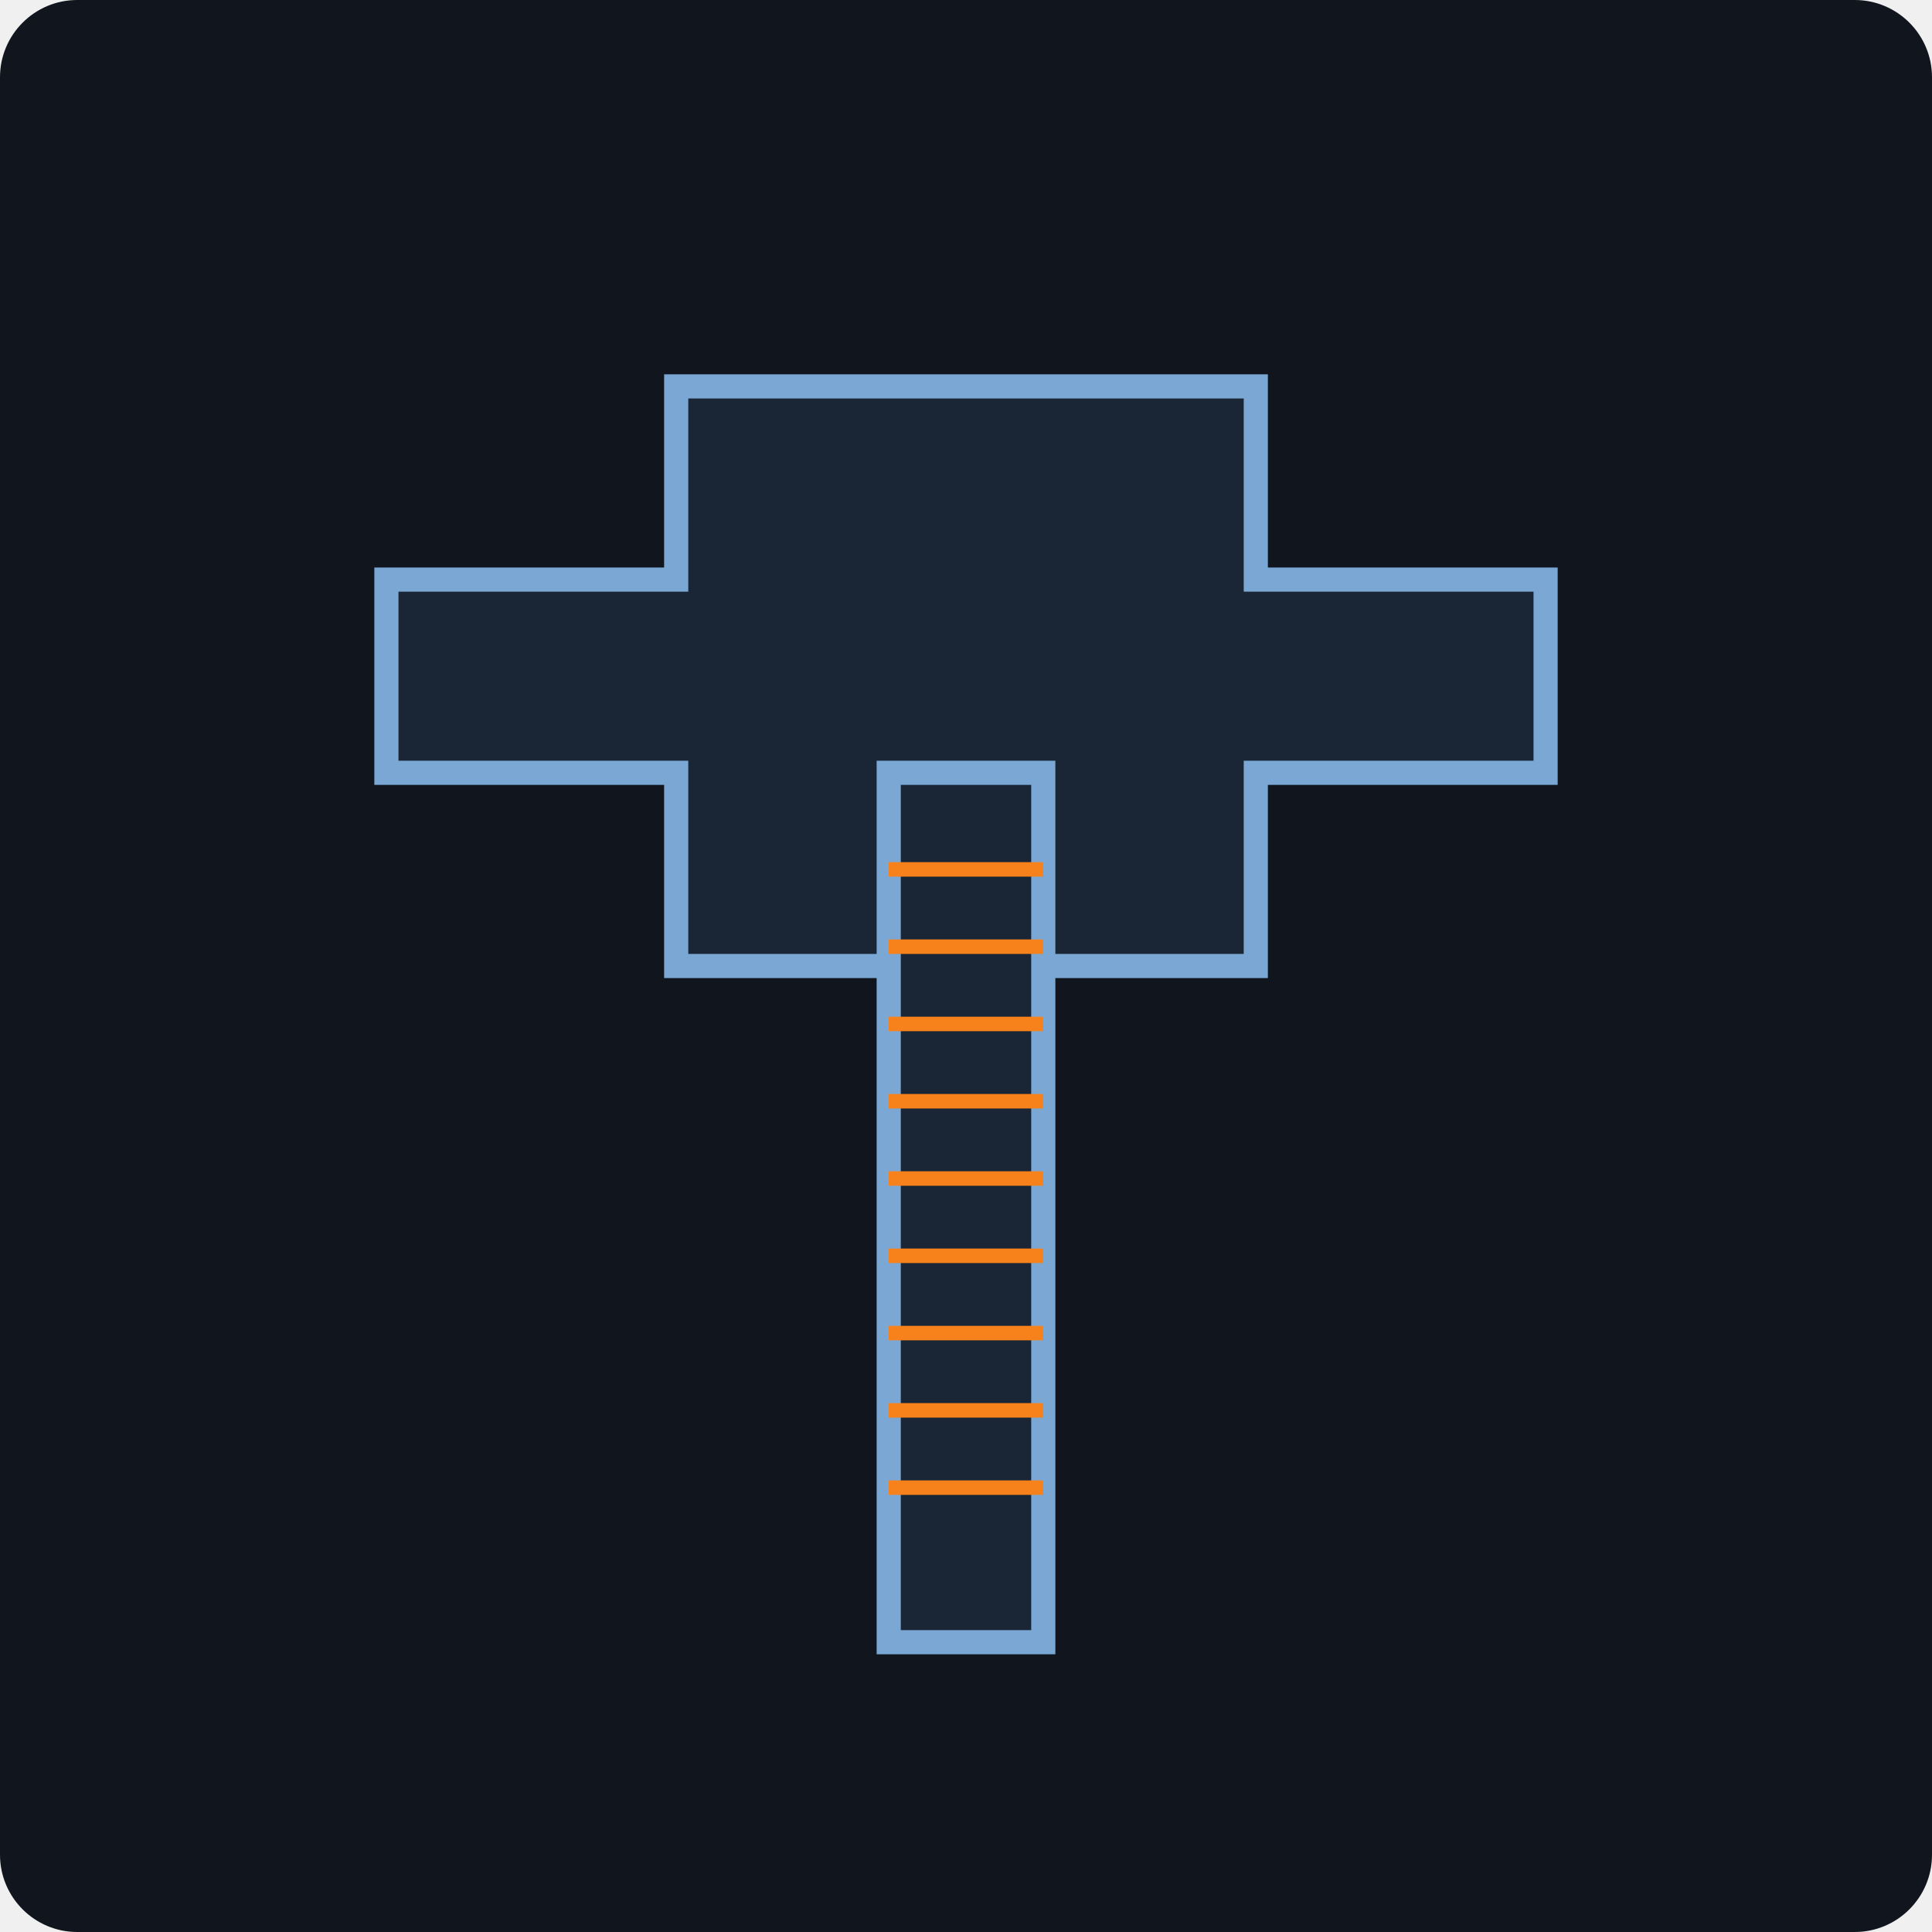
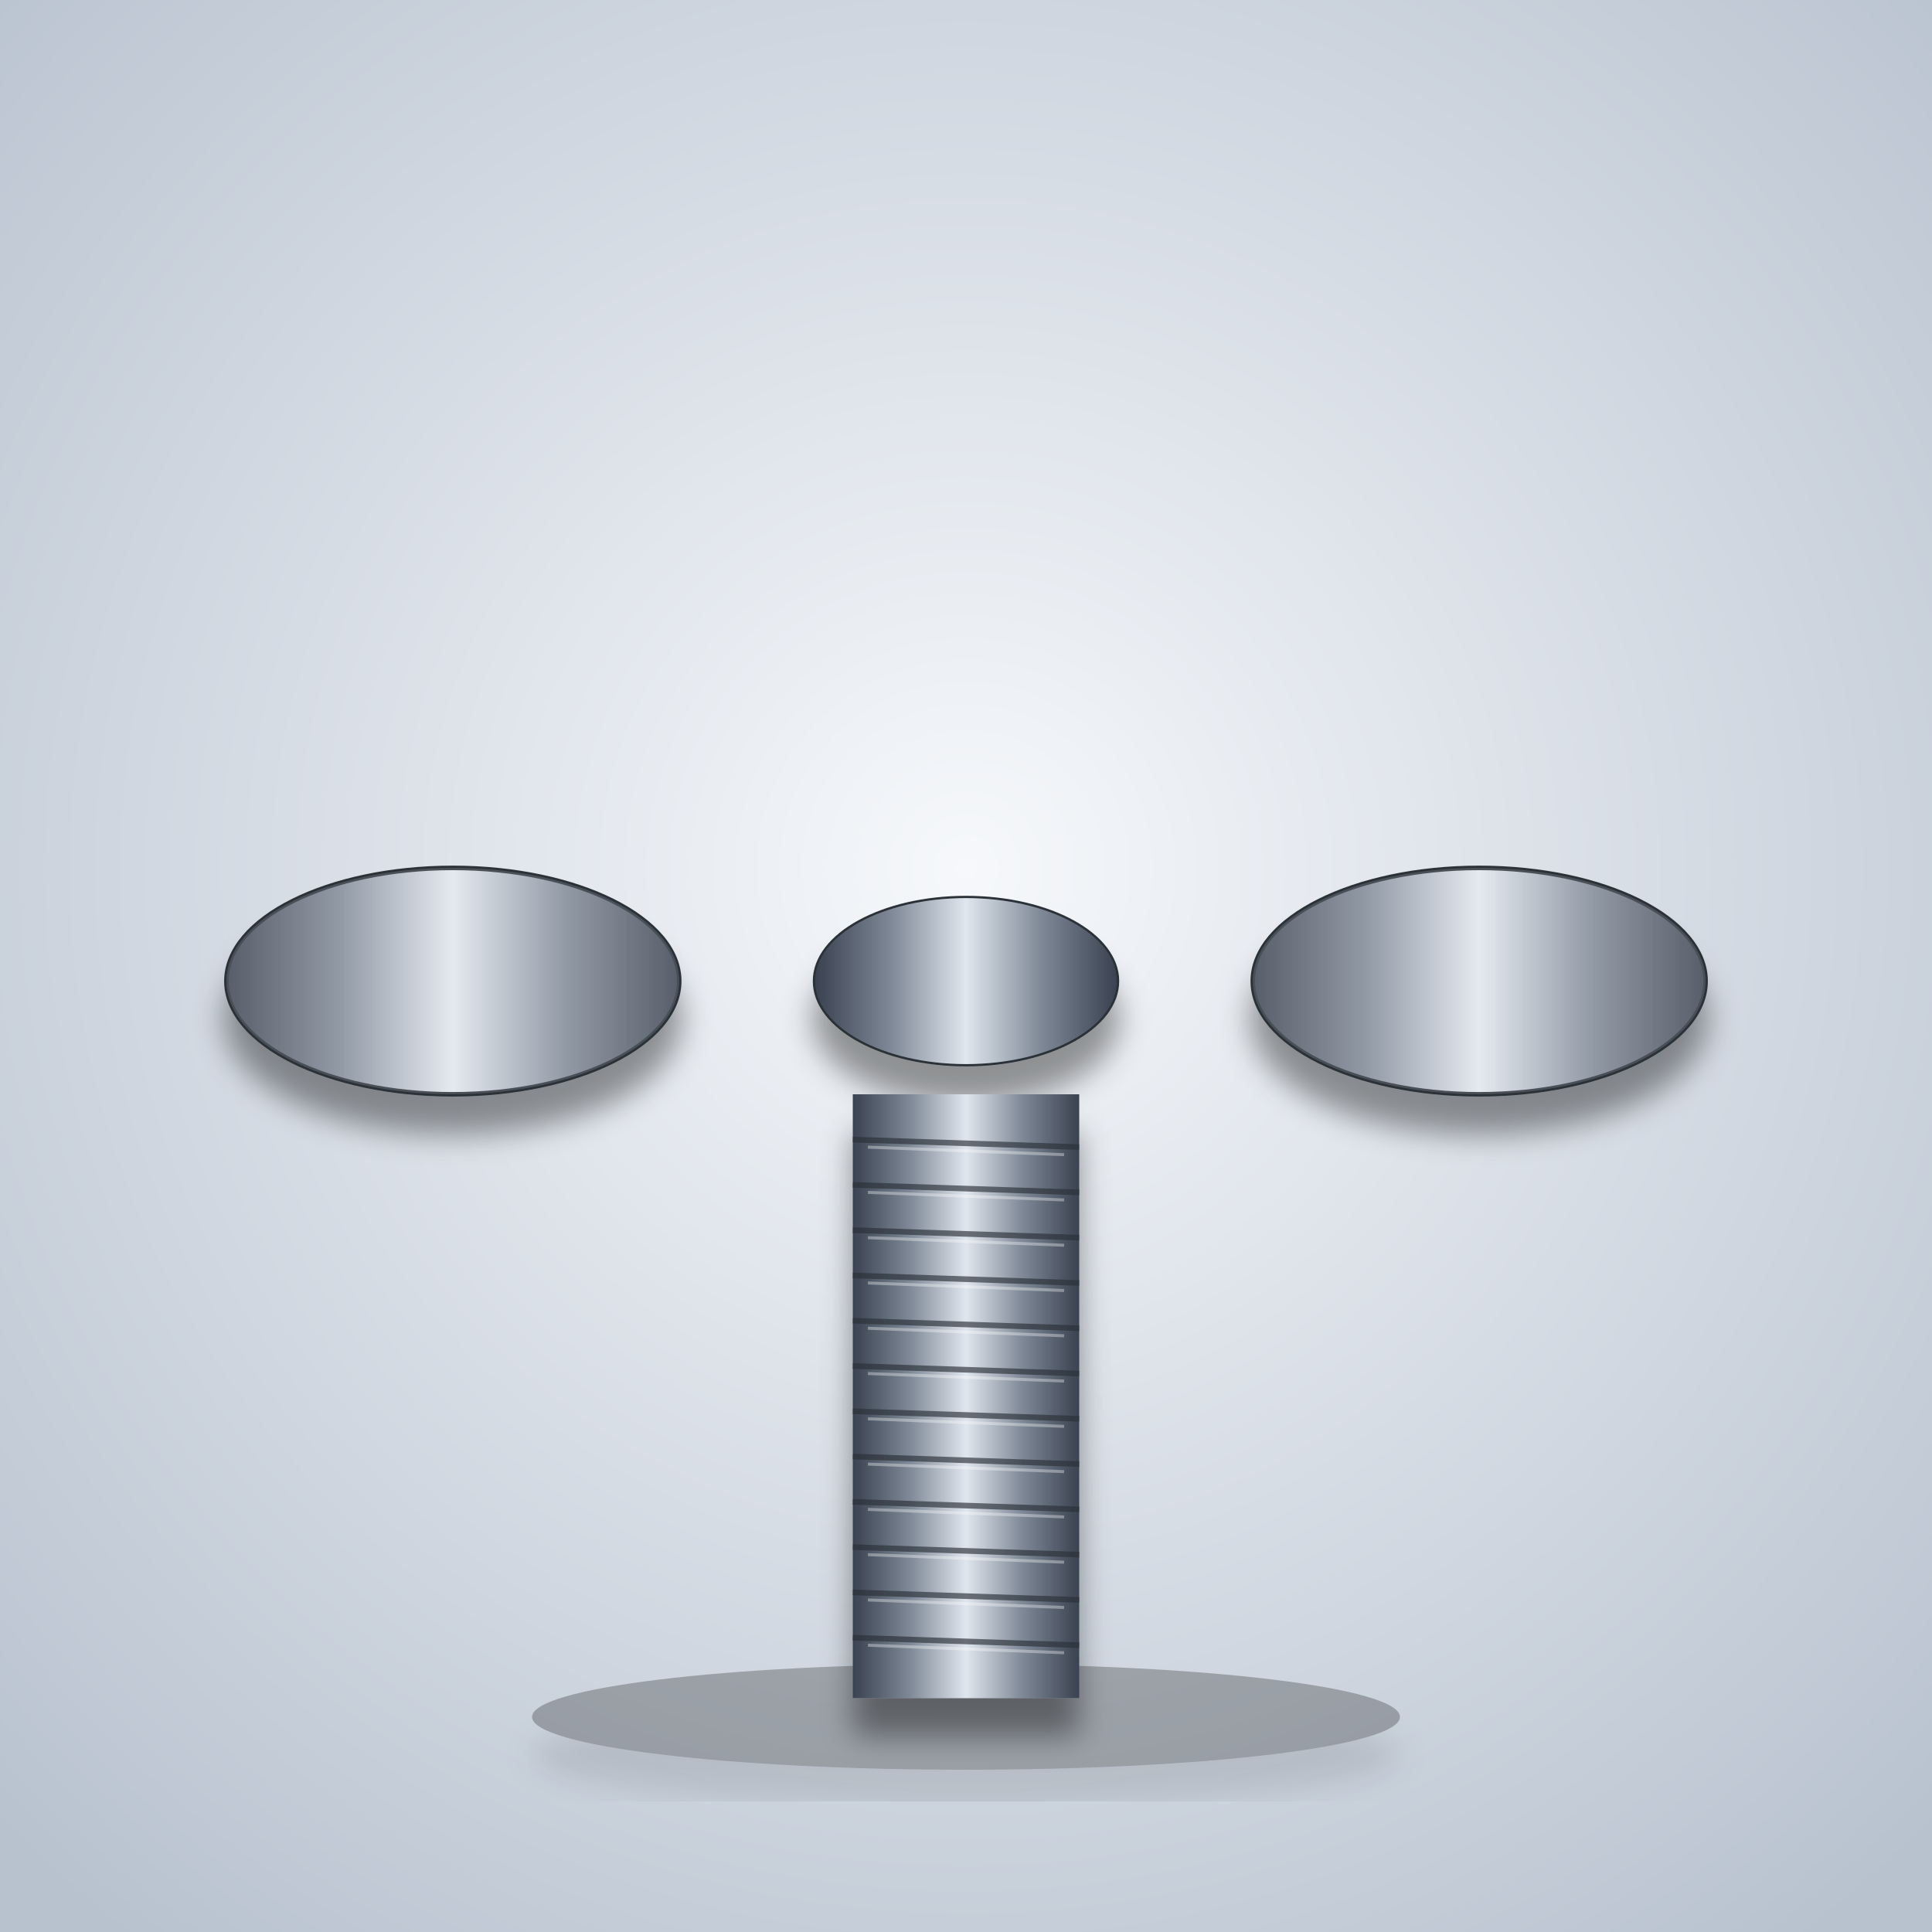
- <svg xmlns="http://www.w3.org/2000/svg" viewBox="0 0 200 200">
-   <rect width="200" height="200" fill="#11151d" rx="8" />
-   <g stroke="#7ba7d4" stroke-width="2.5" fill="none">
-     <path d="M40 60 L70 60 L70 40 L130 40 L130 60 L160 60 L160 80 L130 80 L130 100 L70 100 L70 80 L40 80 Z" fill="#1a2535" />
-     <rect x="92" y="80" width="16" height="90" fill="#1a2535" />
-   </g>
-   <g stroke="#f7811a" stroke-width="1.5" fill="none">
-     <line x1="92" y1="90" x2="108" y2="90" />
-     <line x1="92" y1="98" x2="108" y2="98" />
-     <line x1="92" y1="106" x2="108" y2="106" />
-     <line x1="92" y1="114" x2="108" y2="114" />
-     <line x1="92" y1="122" x2="108" y2="122" />
-     <line x1="92" y1="130" x2="108" y2="130" />
-     <line x1="92" y1="138" x2="108" y2="138" />
-     <line x1="92" y1="146" x2="108" y2="146" />
-     <line x1="92" y1="154" x2="108" y2="154" />
+ <svg xmlns="http://www.w3.org/2000/svg" viewBox="0 0 512 512" width="512" height="512">
+   <defs>
+     <radialGradient id="bg" cx="50%" cy="45%" r="70%">
+       <stop offset="0%" stop-color="#f6f8fb" />
+       <stop offset="100%" stop-color="#b8c2cf" />
+     </radialGradient>
+   </defs>
+   <rect width="100%" height="100%" fill="url(#bg)" />
+   <filter id="ds" x="-30%" y="-30%" width="160%" height="160%">
+     <feGaussianBlur in="SourceAlpha" stdDeviation="4" />
+     <feOffset dx="0" dy="10" />
+     <feComponentTransfer>
+       <feFuncA type="linear" slope="0.4" />
+     </feComponentTransfer>
+     <feMerge>
+       <feMergeNode />
+       <feMergeNode in="SourceGraphic" />
+     </feMerge>
+   </filter>
+   <linearGradient id="shaft" x1="0%" y1="0%" x2="100%" y2="0%">
+     <stop offset="0%" stop-color="#3a4250" />
+     <stop offset="25%" stop-color="#7e8896" />
+     <stop offset="50%" stop-color="#e0e6ee" />
+     <stop offset="75%" stop-color="#7e8896" />
+     <stop offset="100%" stop-color="#3a4250" />
+   </linearGradient>
+   <ellipse cx="256" cy="455" rx="115" ry="14" fill="#000" opacity="0.25" filter="url(#ds)" />
+   <g filter="url(#ds)">
+     <rect x="226" y="290" width="60" height="160" fill="url(#shaft)" />
+     <line x1="226" y1="302" x2="286" y2="304" stroke="#2a3038" stroke-width="1.5" opacity="0.65" />
+     <line x1="226" y1="314" x2="286" y2="316" stroke="#2a3038" stroke-width="1.5" opacity="0.65" />
+     <line x1="226" y1="326" x2="286" y2="328" stroke="#2a3038" stroke-width="1.5" opacity="0.65" />
+     <line x1="226" y1="338" x2="286" y2="340" stroke="#2a3038" stroke-width="1.5" opacity="0.65" />
+     <line x1="226" y1="350" x2="286" y2="352" stroke="#2a3038" stroke-width="1.5" opacity="0.65" />
+     <line x1="226" y1="362" x2="286" y2="364" stroke="#2a3038" stroke-width="1.5" opacity="0.65" />
+     <line x1="226" y1="374" x2="286" y2="376" stroke="#2a3038" stroke-width="1.5" opacity="0.65" />
+     <line x1="226" y1="386" x2="286" y2="388" stroke="#2a3038" stroke-width="1.5" opacity="0.65" />
+     <line x1="226" y1="398" x2="286" y2="400" stroke="#2a3038" stroke-width="1.5" opacity="0.65" />
+     <line x1="226" y1="410" x2="286" y2="412" stroke="#2a3038" stroke-width="1.5" opacity="0.65" />
+     <line x1="226" y1="422" x2="286" y2="424" stroke="#2a3038" stroke-width="1.5" opacity="0.65" />
+     <line x1="226" y1="434" x2="286" y2="436" stroke="#2a3038" stroke-width="1.5" opacity="0.65" />
+     <line x1="230" y1="304" x2="282" y2="306" stroke="#fff" stroke-width="0.8" opacity="0.35" />
+     <line x1="230" y1="316" x2="282" y2="318" stroke="#fff" stroke-width="0.8" opacity="0.35" />
+     <line x1="230" y1="328" x2="282" y2="330" stroke="#fff" stroke-width="0.8" opacity="0.35" />
+     <line x1="230" y1="340" x2="282" y2="342" stroke="#fff" stroke-width="0.8" opacity="0.35" />
+     <line x1="230" y1="352" x2="282" y2="354" stroke="#fff" stroke-width="0.8" opacity="0.35" />
+     <line x1="230" y1="364" x2="282" y2="366" stroke="#fff" stroke-width="0.8" opacity="0.35" />
+     <line x1="230" y1="376" x2="282" y2="378" stroke="#fff" stroke-width="0.8" opacity="0.35" />
+     <line x1="230" y1="388" x2="282" y2="390" stroke="#fff" stroke-width="0.8" opacity="0.35" />
+     <line x1="230" y1="400" x2="282" y2="402" stroke="#fff" stroke-width="0.8" opacity="0.35" />
+     <line x1="230" y1="412" x2="282" y2="414" stroke="#fff" stroke-width="0.8" opacity="0.35" />
+     <line x1="230" y1="424" x2="282" y2="426" stroke="#fff" stroke-width="0.8" opacity="0.35" />
+     <line x1="230" y1="436" x2="282" y2="438" stroke="#fff" stroke-width="0.8" opacity="0.35" />
+     <ellipse cx="120" cy="260" rx="60" ry="30" fill="url(#shaft)" stroke="#2a3038" stroke-width="1.2" />
+     <ellipse cx="392" cy="260" rx="60" ry="30" fill="url(#shaft)" stroke="#2a3038" stroke-width="1.2" />
+     <ellipse cx="120" cy="260" rx="60" ry="30" fill="#fff" opacity="0.15" />
+     <ellipse cx="392" cy="260" rx="60" ry="30" fill="#fff" opacity="0.15" />
+     <ellipse cx="256" cy="260" rx="40" ry="22" fill="#a8b3c0" stroke="#2a3038" stroke-width="1.2" />
+     <ellipse cx="256" cy="260" rx="40" ry="22" fill="url(#shaft)" />
  </g>
</svg>
